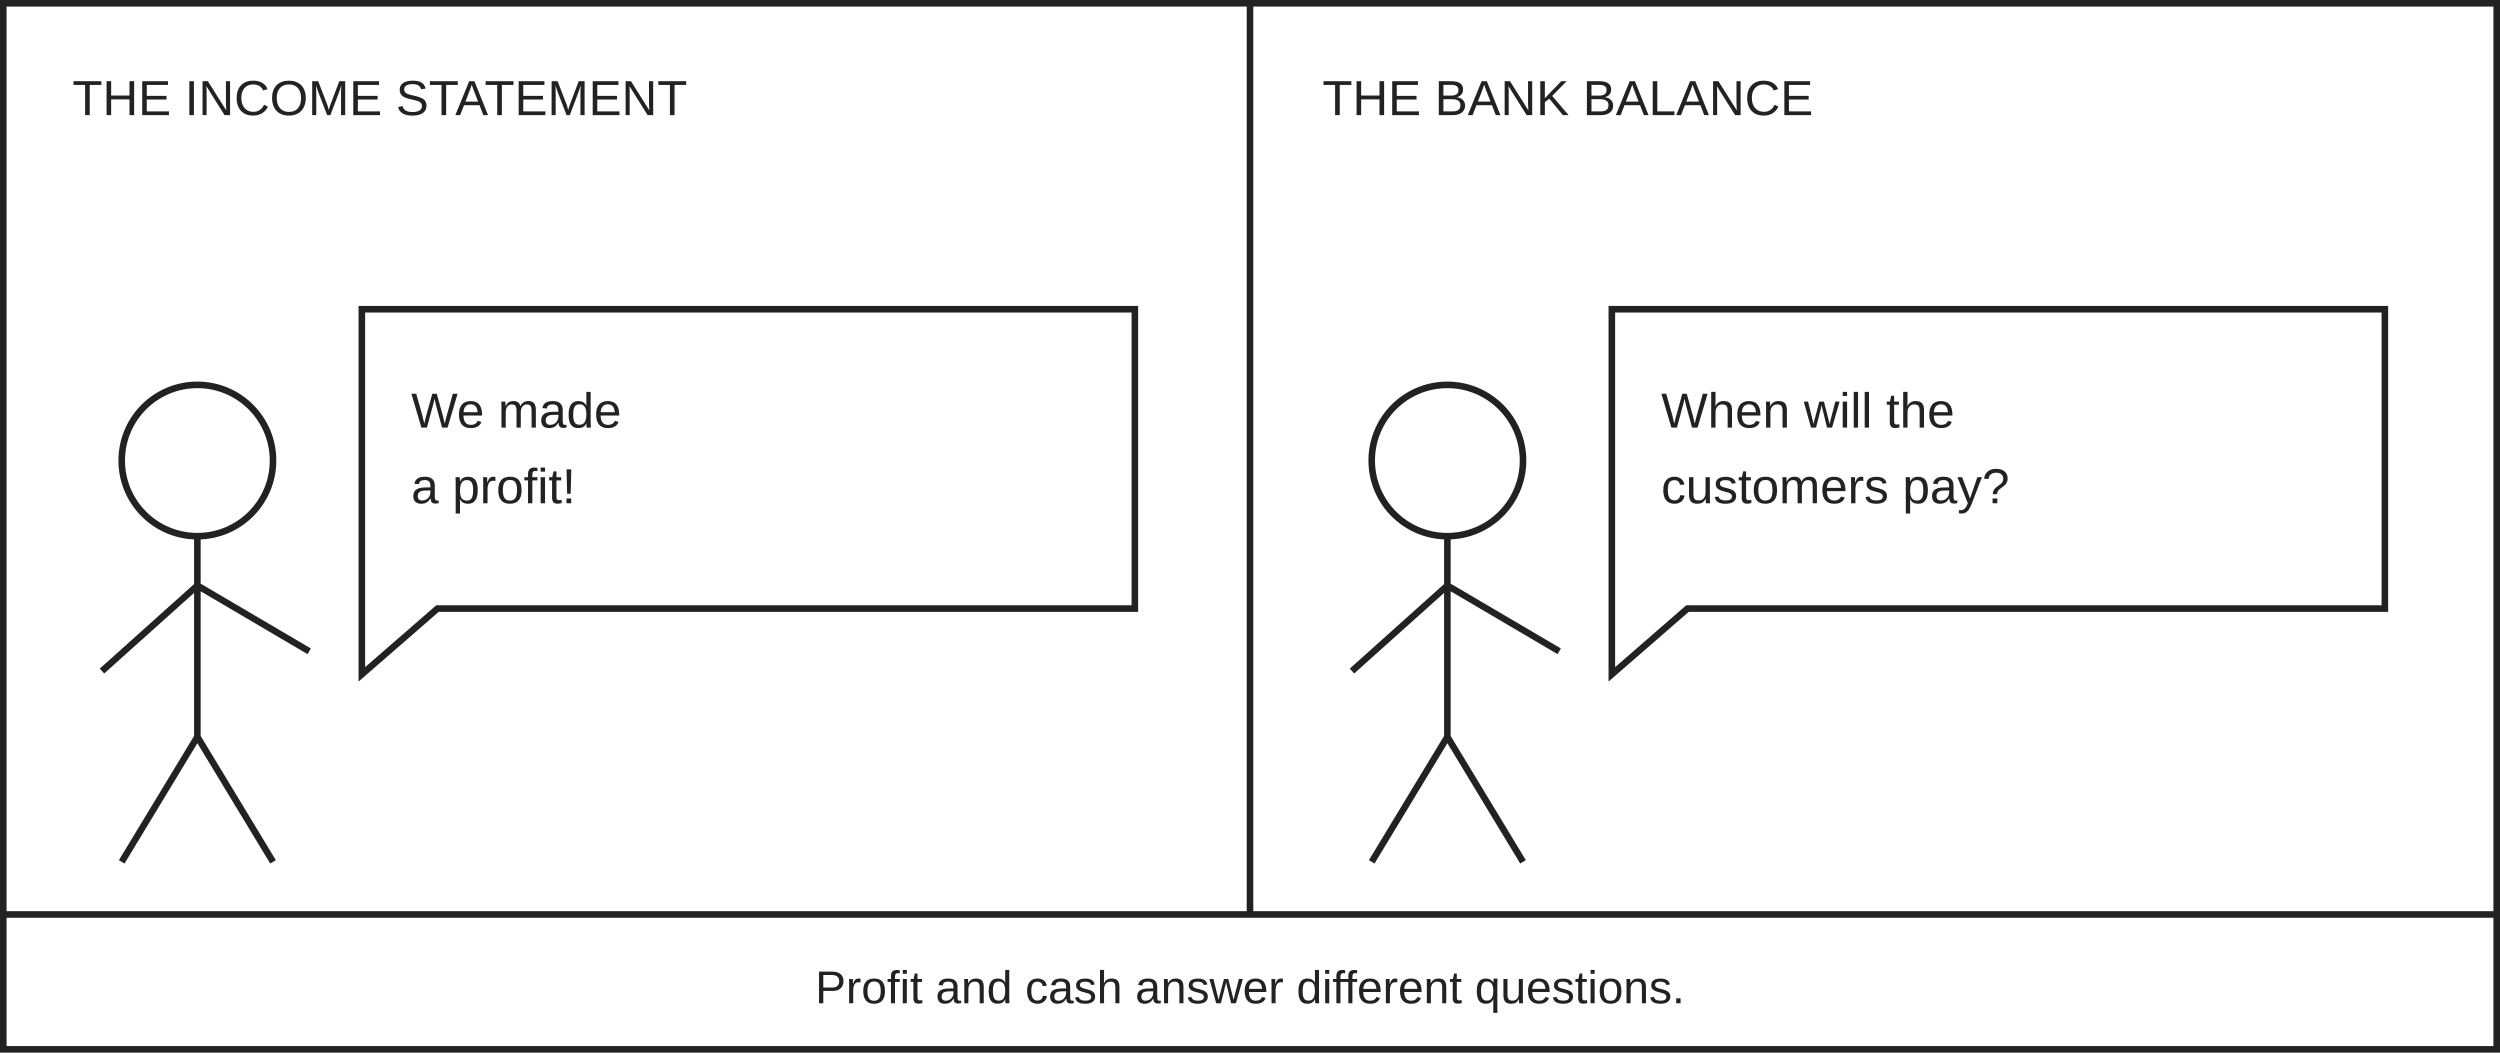
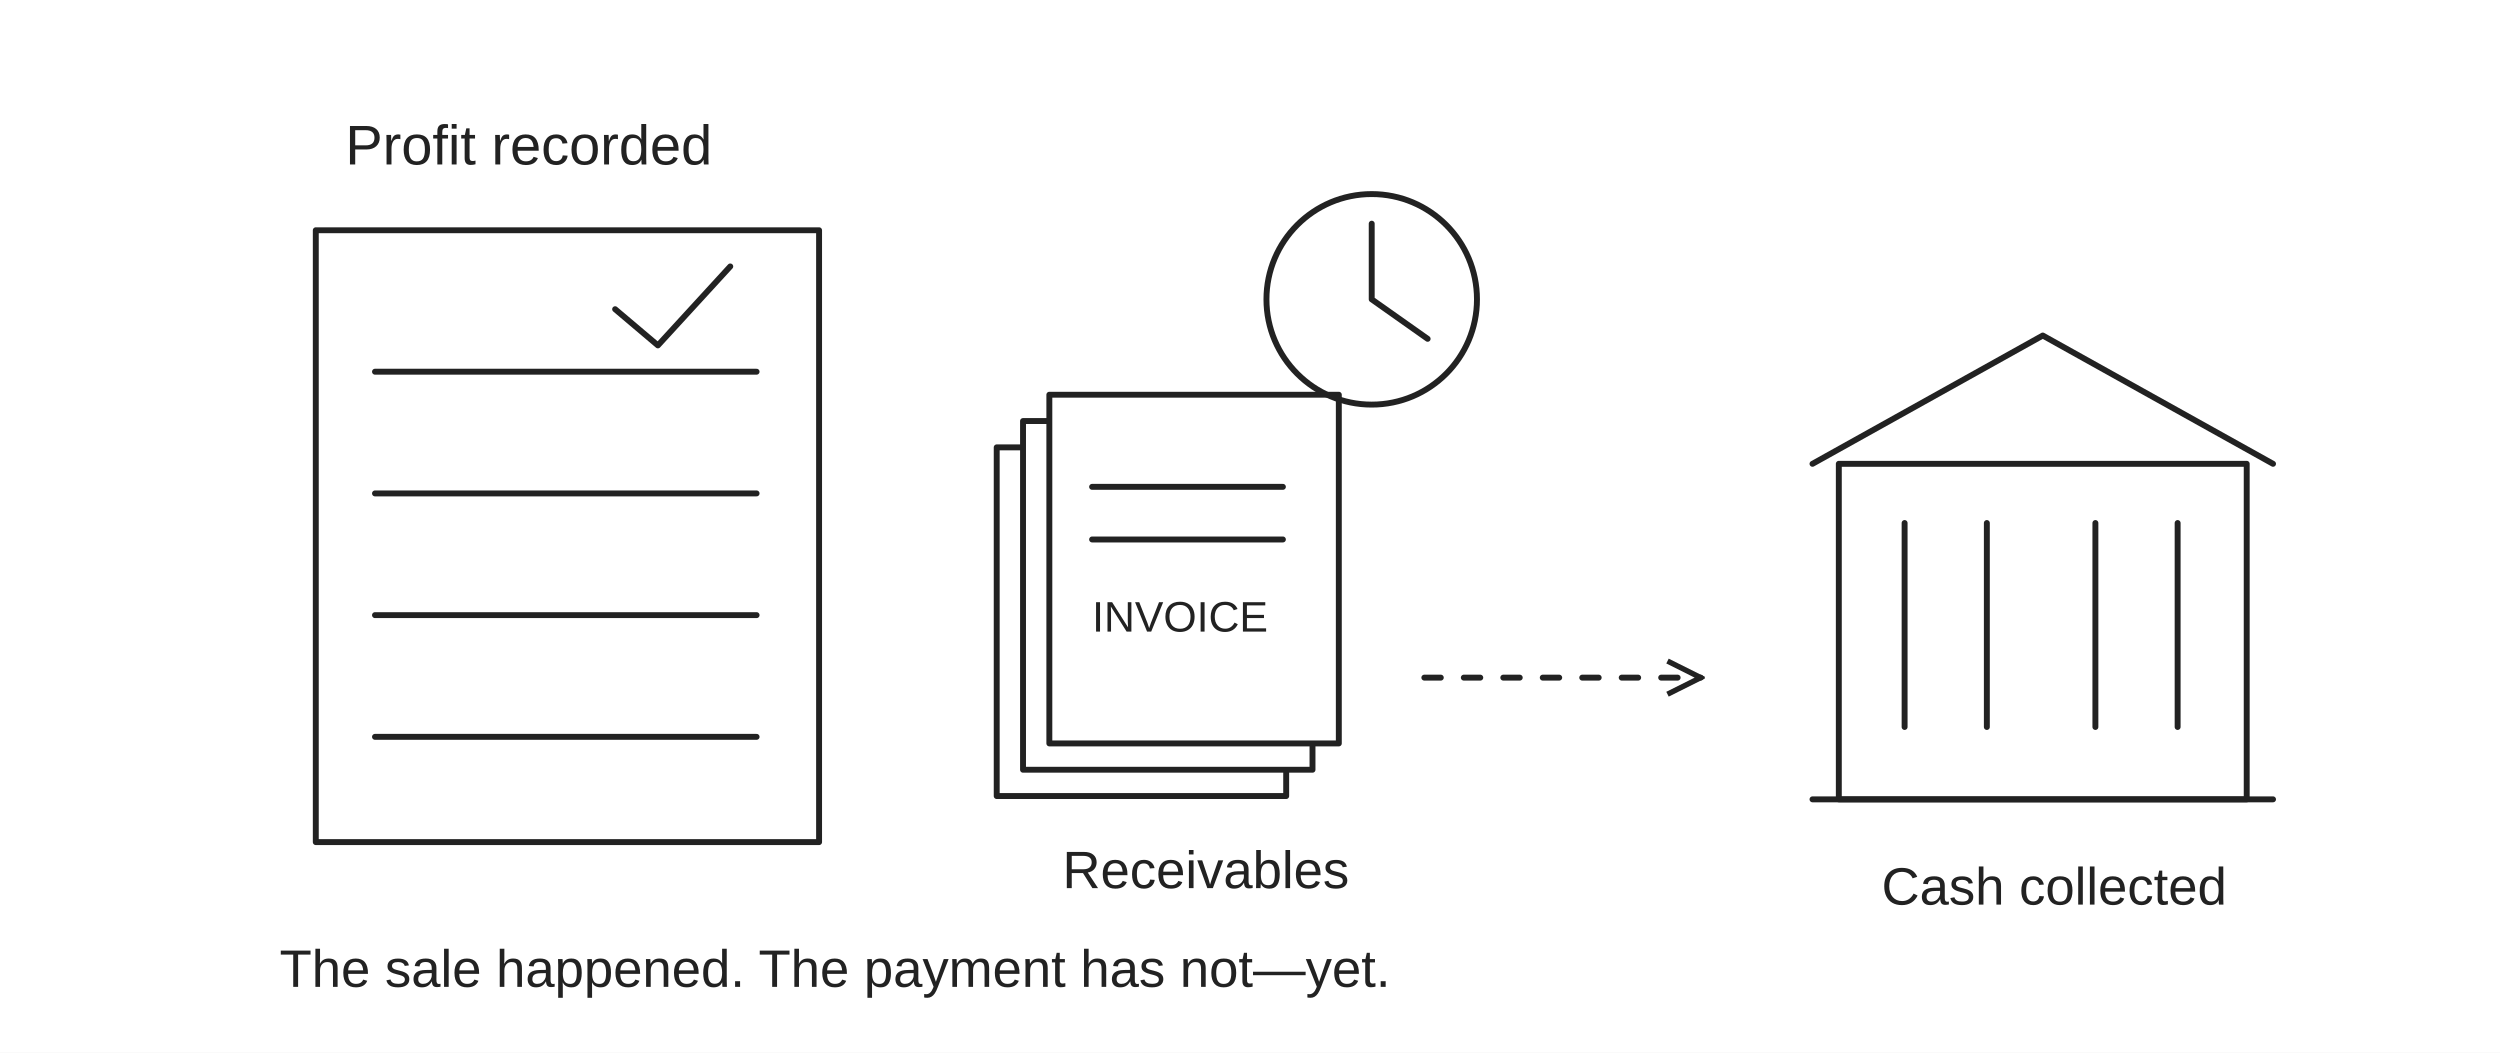
<svg xmlns="http://www.w3.org/2000/svg" viewBox="0 0 760 320" role="img" aria-labelledby="title desc">
+   <defs>
+     <marker id="arrow" viewBox="0 0 10 10" refX="9" refY="5" markerWidth="7" markerHeight="7" orient="auto-start-reverse">
+       <path d="M1 1L9 5L1 9" fill="none" stroke="#222" stroke-width="1.3" />
+     </marker>
+   </defs>
  <rect width="760" height="320" fill="white" />
-   <g fill="none" stroke="#222" stroke-width="2">
-     <rect x="1" y="1" width="758" height="318" />
-     <path d="M380 1V278 M1 278H759" />
-     <circle cx="60" cy="140" r="23" />
-     <path d="M60 163V224 M60 178L31 204 M60 178L94 198 M60 224L37 262 M60 224L83 262" />
-     <circle cx="440" cy="140" r="23" />
-     <path d="M440 163V224 M440 178L411 204 M440 178L474 198 M440 224L417 262 M440 224L463 262" />
-     <path d="M110 94H345V185H133L110 205Z" />
-     <path d="M490 94H725V185H513L490 205Z" />
+   <g fill="none" stroke="#222" stroke-width="1.8" stroke-linecap="round" stroke-linejoin="round">
+     <rect x="96" y="70" width="153" height="186" />
+     <path d="M114 113H230 M114 150H230 M114 187H230 M114 224H230" />
+     <path d="M187 94L200 105L222 81" />
+     <rect x="303" y="136" width="88" height="106" fill="white" />
+     <rect x="311" y="128" width="88" height="106" fill="white" />
+     <rect x="319" y="120" width="88" height="106" fill="white" />
+     <path d="M332 148H390 M332 164H390" />
+     <circle cx="417" cy="91" r="32" />
+     <path d="M417 68V91L434 103" />
+     <path d="M433 206H517" stroke-dasharray="5 7" marker-end="url(#arrow)" />
+     <rect x="559" y="141" width="124" height="102" />
+     <path d="M551 141L621 102L691 141 M579 159V221 M604 159V221 M637 159V221 M662 159V221 M551 243H691" />
  </g>
-   <g font-family="-apple-system,Arial,sans-serif" fill="#222">
-     <text x="22" y="35" font-size="15">THE INCOME STATEMENT</text>
-     <text x="402" y="35" font-size="15">THE BANK BALANCE</text>
-     <text x="125" y="130" font-size="15">We made</text>
-     <text x="125" y="153" font-size="15">a profit!</text>
-     <text x="505" y="130" font-size="15">When will the</text>
-     <text x="505" y="153" font-size="15">customers pay?</text>
-     <text x="380" y="305" text-anchor="middle" font-size="14">Profit and cash answer different questions.</text>
+   <g fill="#222" font-family="-apple-system,BlinkMacSystemFont,Arial,sans-serif">
+     <text x="105" y="50" font-size="17" text-anchor="start" font-weight="400">Profit recorded</text>
+     <text x="323" y="270" font-size="16" text-anchor="start" font-weight="400">Receivables</text>
+     <text x="572" y="275" font-size="16" text-anchor="start" font-weight="400">Cash collected</text>
+     <text x="332" y="192" font-size="13" text-anchor="start" font-weight="400">INVOICE</text>
+     <text x="85" y="300" font-size="16" text-anchor="start" font-weight="400">The sale happened. The payment has not—yet.</text>
  </g>
</svg>
